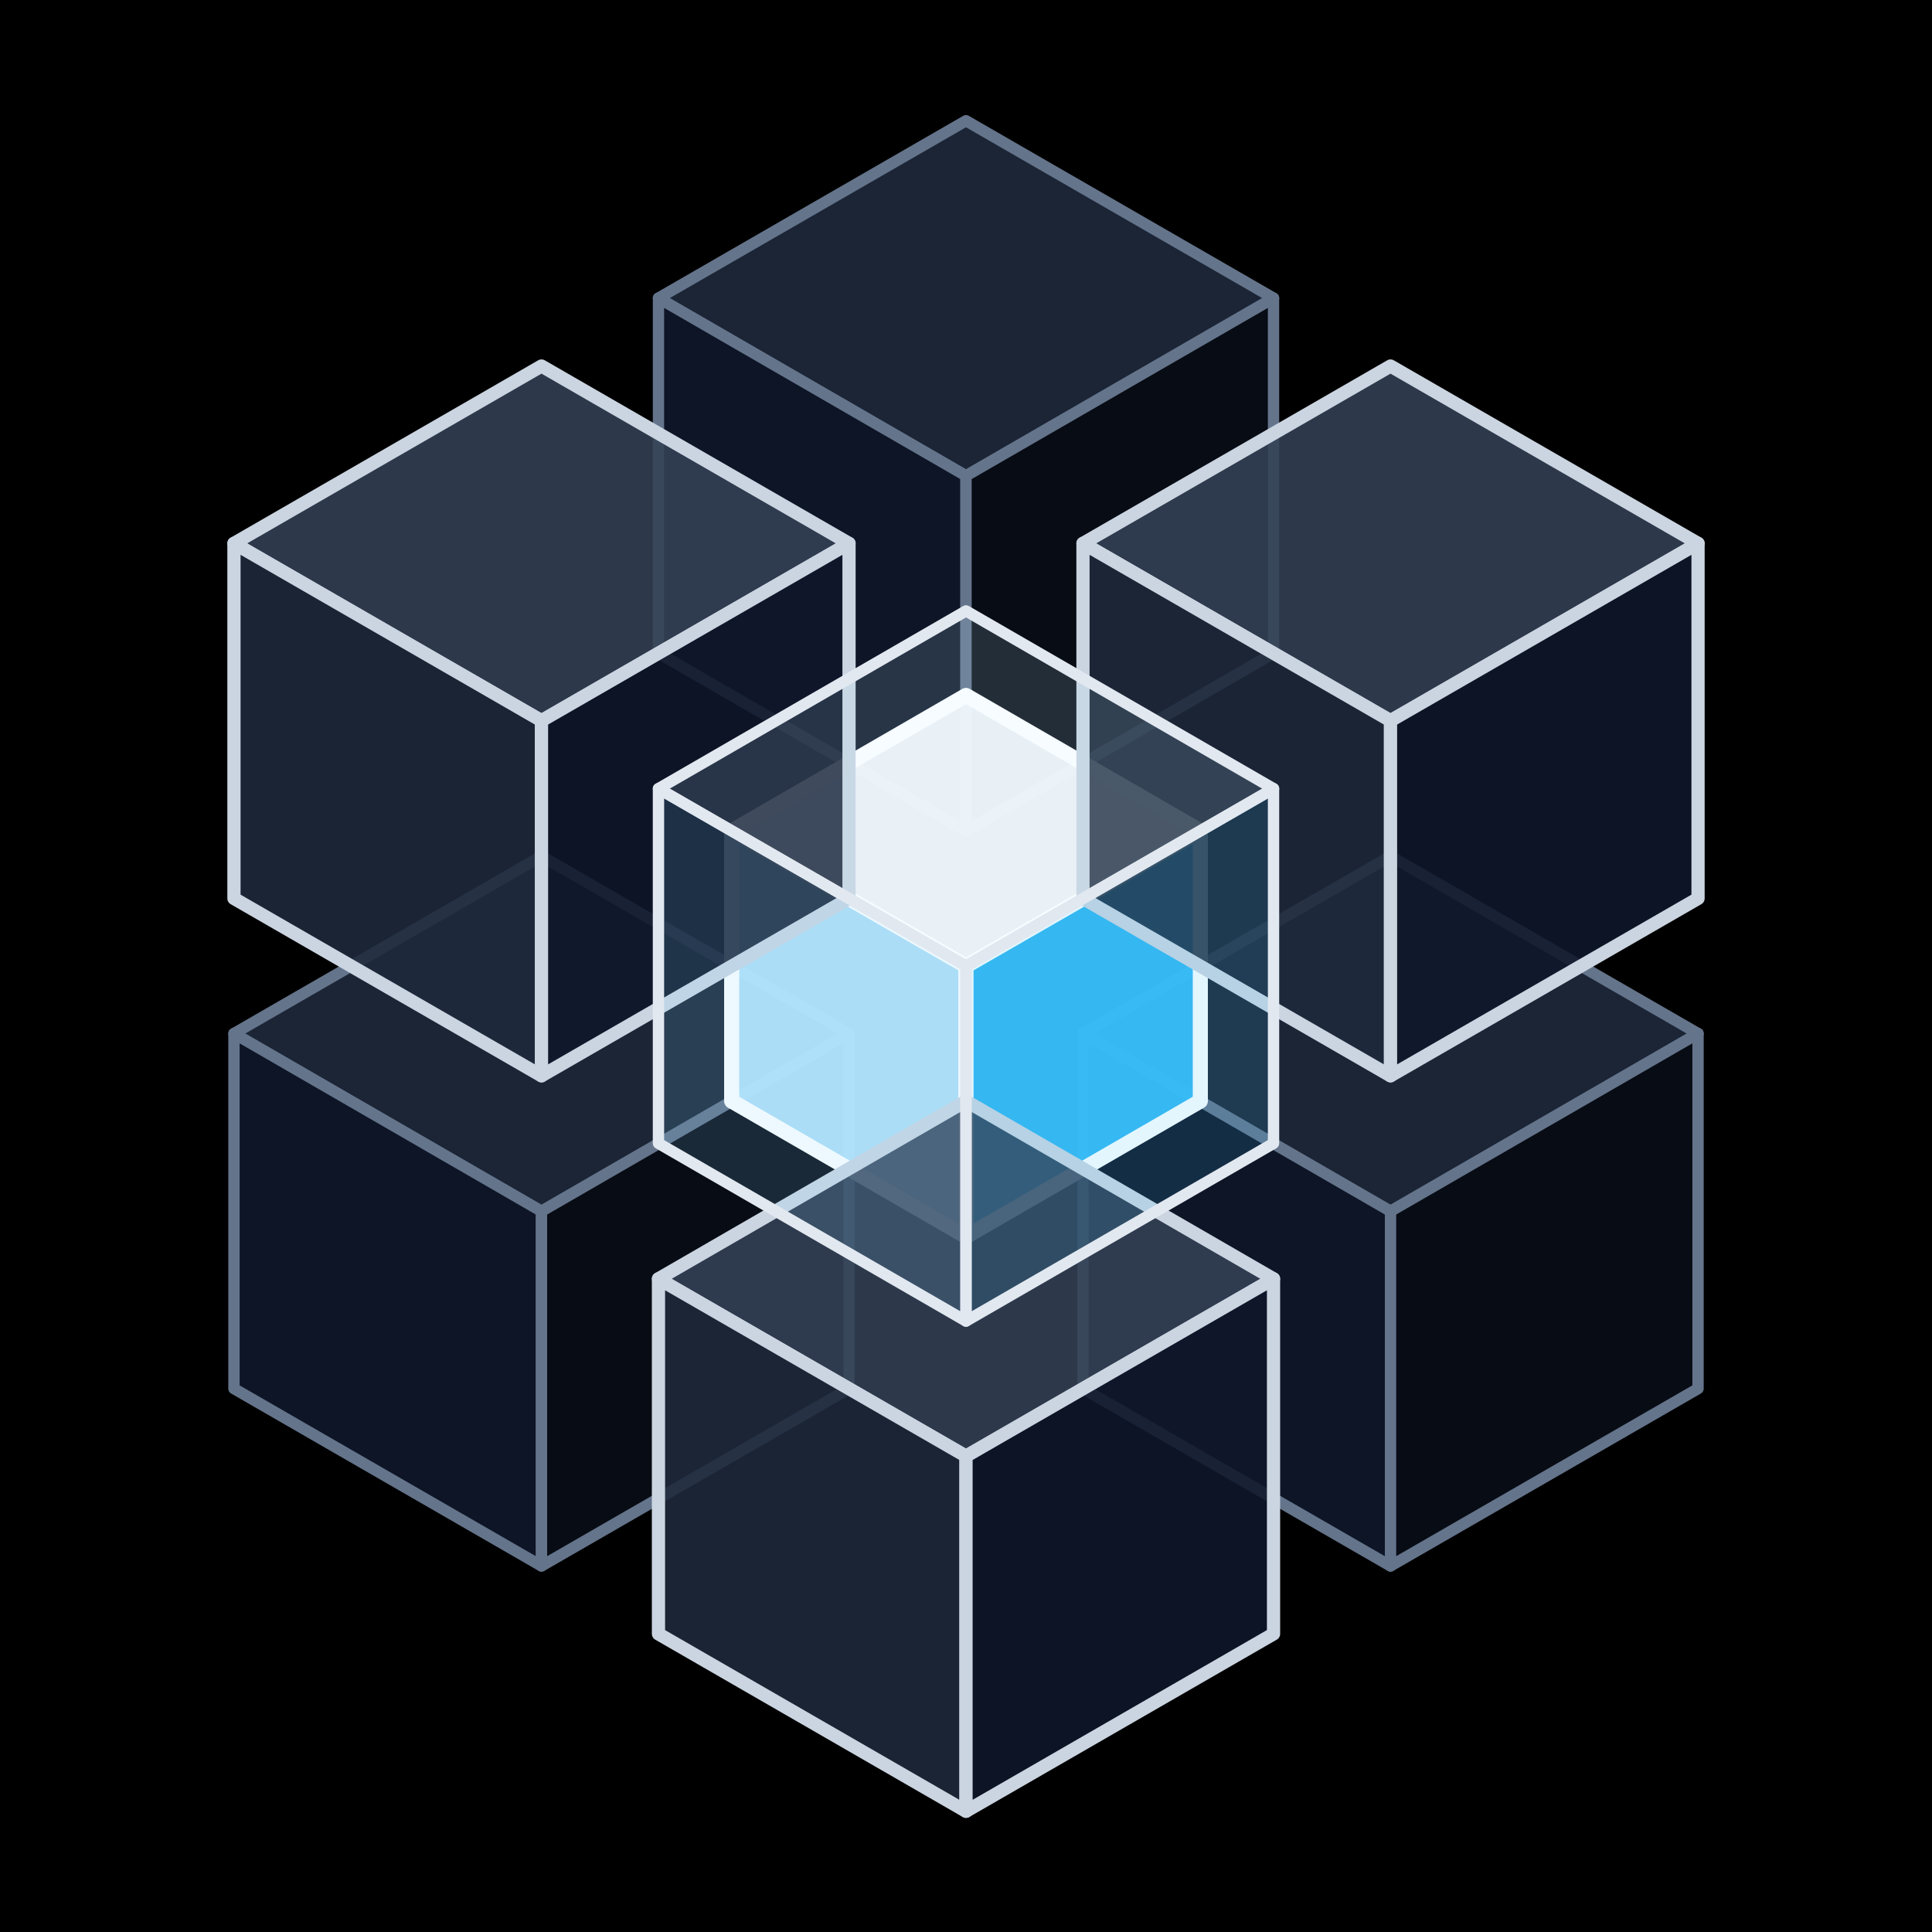
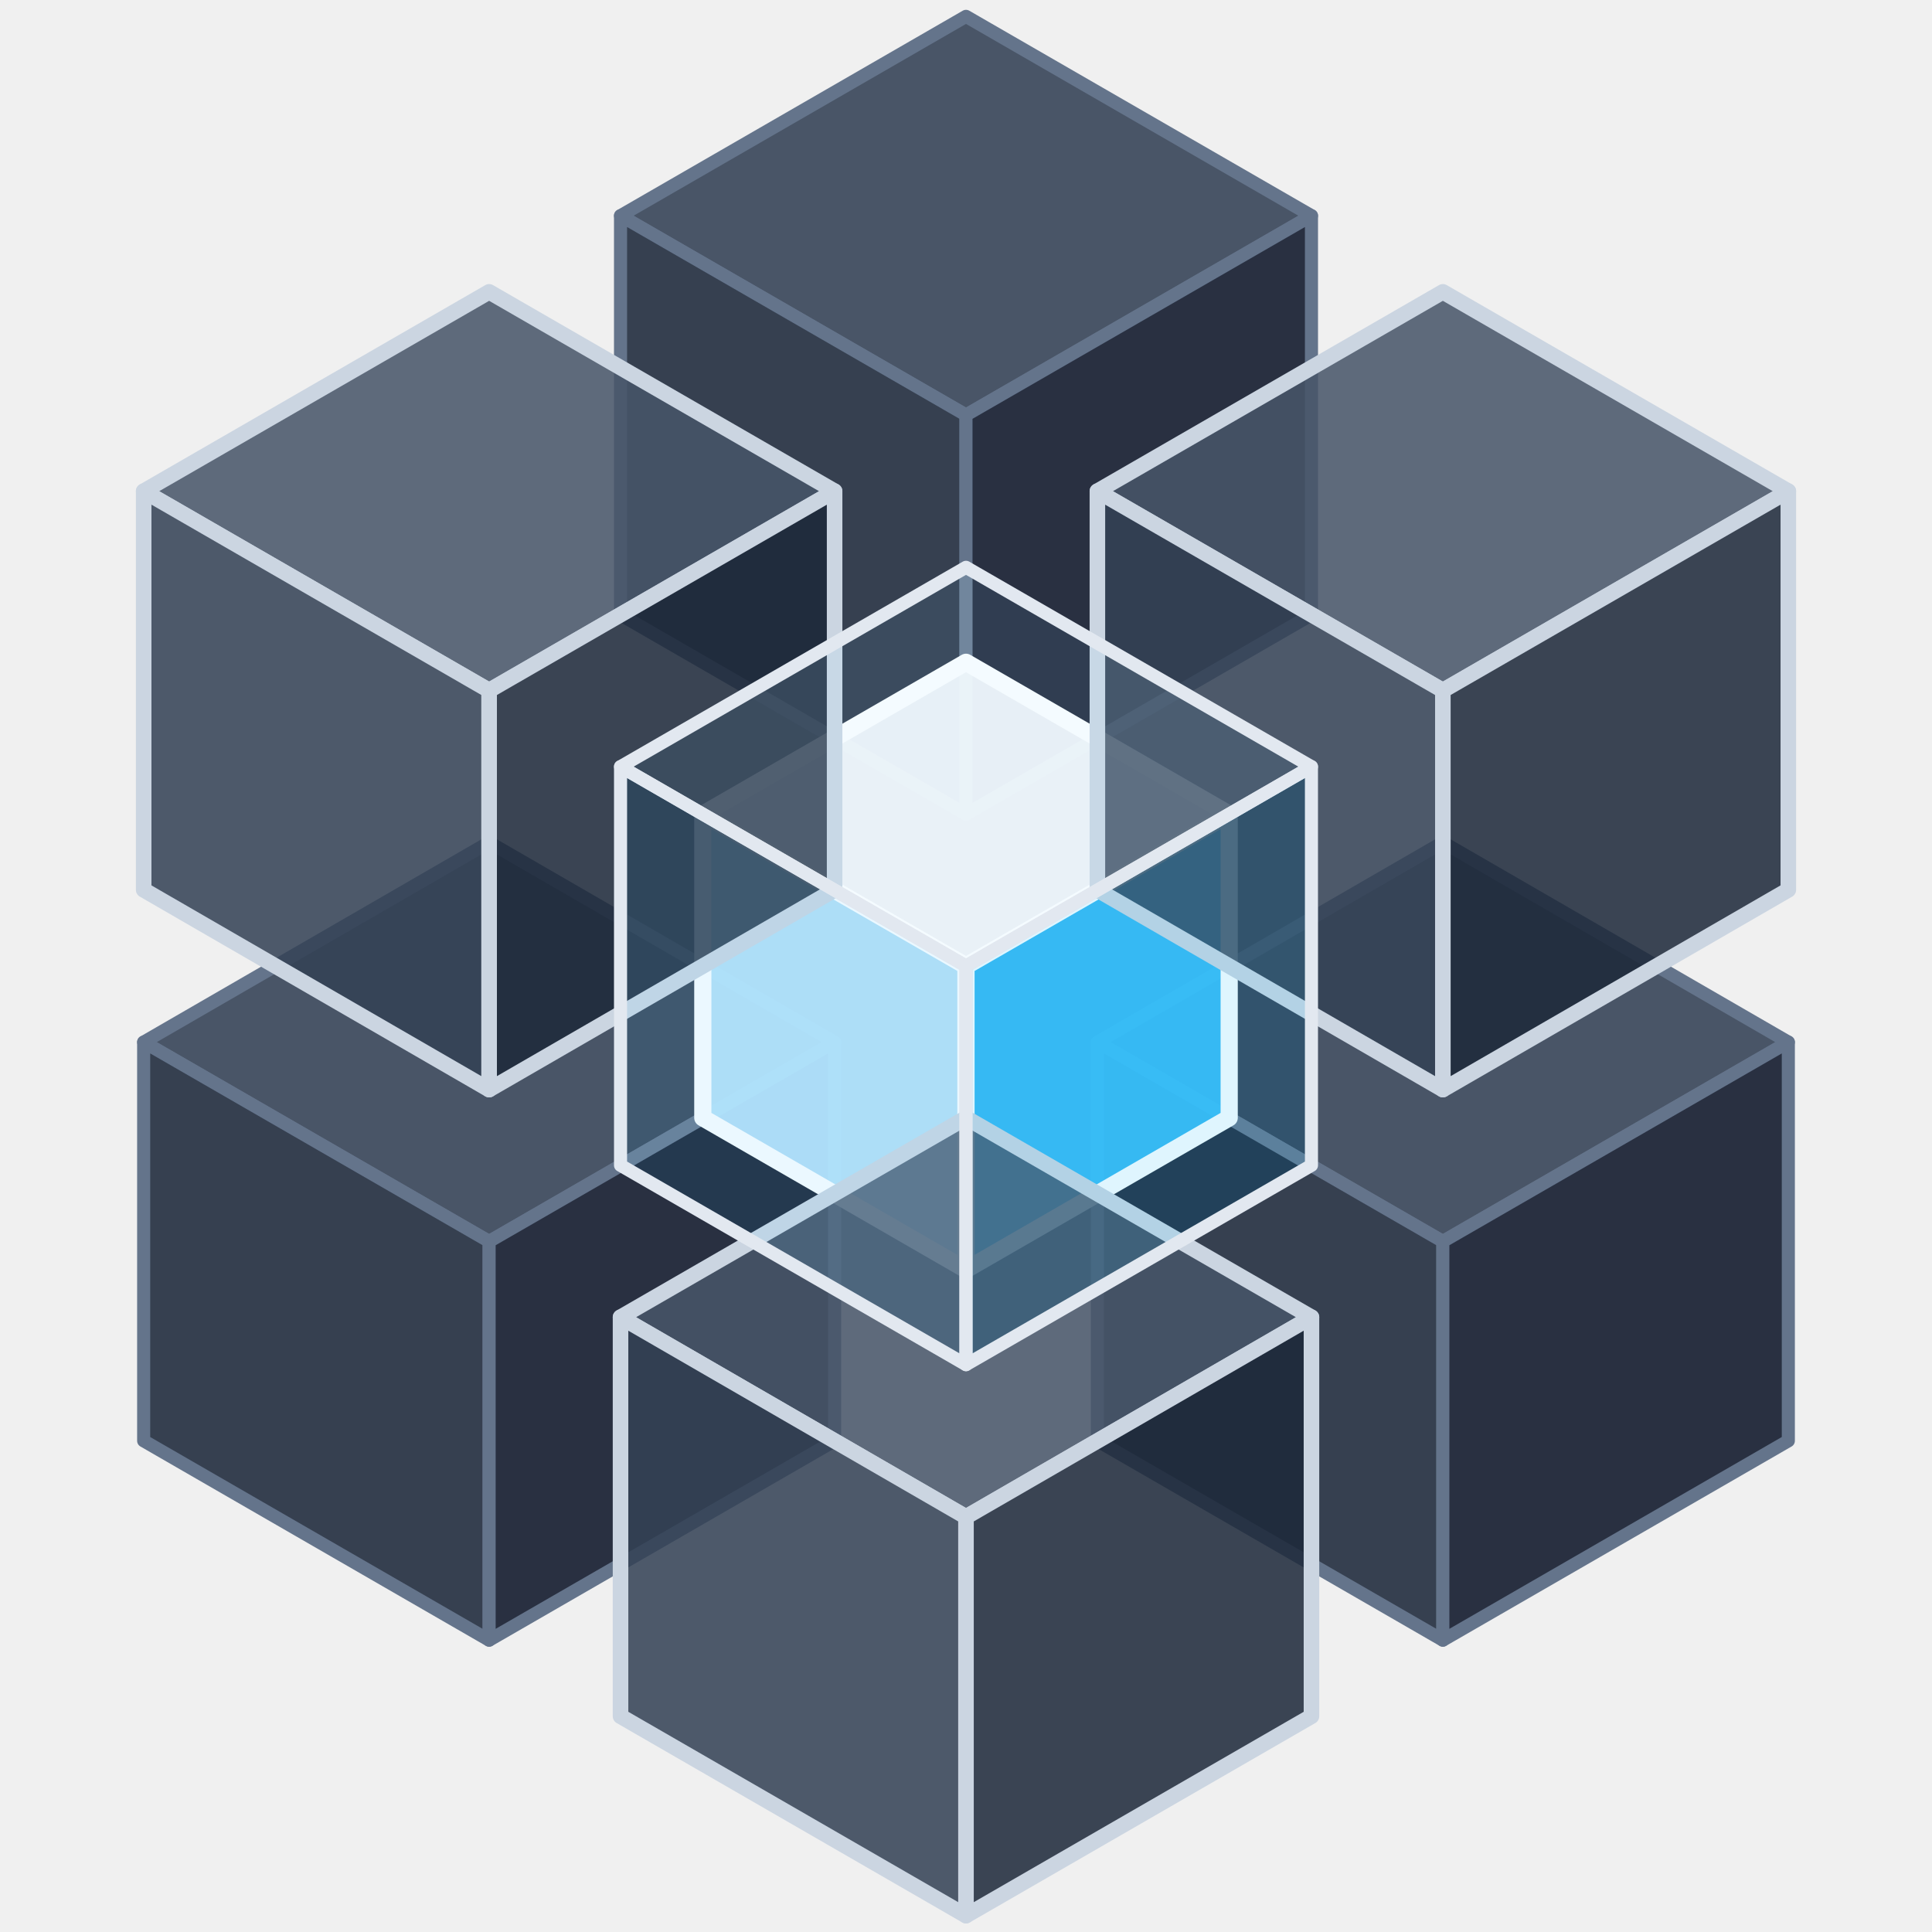
- <svg xmlns="http://www.w3.org/2000/svg" viewBox="0 0 512 512" width="512" height="512" fill="none">
-   <rect width="512" height="512" fill="#000000" />
-   <polygon points="256.0,161.9 337.5,209.0 256.0,256.0 174.5,209.0" fill="#1E293B" fill-opacity="0.92" stroke="#64748B" stroke-width="3.0" stroke-linejoin="round" />
-   <polygon points="174.5,209.0 256.0,256.0 256.0,350.1 174.5,303.0" fill="#0F172A" fill-opacity="0.92" stroke="#64748B" stroke-width="3.0" stroke-linejoin="round" />
-   <polygon points="256.0,256.0 337.5,209.0 337.5,303.0 256.0,350.1" fill="#090D16" fill-opacity="0.92" stroke="#64748B" stroke-width="3.0" stroke-linejoin="round" />
-   <polygon points="143.5,226.9 225.0,273.9 143.5,321.0 62.0,273.9" fill="#1E293B" fill-opacity="0.92" stroke="#64748B" stroke-width="3.0" stroke-linejoin="round" />
-   <polygon points="62.0,273.9 143.5,321.0 143.5,415.0 62.0,368.0" fill="#0F172A" fill-opacity="0.92" stroke="#64748B" stroke-width="3.0" stroke-linejoin="round" />
-   <polygon points="143.5,321.0 225.0,273.9 225.0,368.0 143.5,415.0" fill="#090D16" fill-opacity="0.92" stroke="#64748B" stroke-width="3.0" stroke-linejoin="round" />
-   <polygon points="256.0,32.0 337.5,79.0 256.0,126.1 174.5,79.0" fill="#1E293B" fill-opacity="0.92" stroke="#64748B" stroke-width="3.0" stroke-linejoin="round" />
-   <polygon points="174.5,79.0 256.0,126.1 256.0,220.2 174.5,173.1" fill="#0F172A" fill-opacity="0.92" stroke="#64748B" stroke-width="3.0" stroke-linejoin="round" />
-   <polygon points="256.0,126.1 337.5,79.0 337.5,173.1 256.0,220.2" fill="#090D16" fill-opacity="0.92" stroke="#64748B" stroke-width="3.0" stroke-linejoin="round" />
-   <polygon points="368.5,226.9 450.0,273.9 368.5,321.0 287.0,273.9" fill="#1E293B" fill-opacity="0.92" stroke="#64748B" stroke-width="3.0" stroke-linejoin="round" />
-   <polygon points="287.0,273.9 368.5,321.0 368.5,415.0 287.0,368.0" fill="#0F172A" fill-opacity="0.92" stroke="#64748B" stroke-width="3.0" stroke-linejoin="round" />
-   <polygon points="368.5,321.0 450.0,273.9 450.0,368.0 368.5,415.0" fill="#090D16" fill-opacity="0.92" stroke="#64748B" stroke-width="3.0" stroke-linejoin="round" />
-   <polygon points="256.0,184.3 318.1,220.2 256.0,256.0 193.9,220.2" fill="#F8FAFC" fill-opacity="0.96" stroke="#FFFFFF" stroke-width="4.0" stroke-linejoin="round" />
-   <polygon points="193.9,220.2 256.0,256.0 256.0,327.7 193.9,291.8" fill="#BAE6FD" fill-opacity="0.96" stroke="#FFFFFF" stroke-width="4.0" stroke-linejoin="round" />
-   <polygon points="256.0,256.0 318.1,220.2 318.1,291.8 256.0,327.7" fill="#38BDF8" fill-opacity="0.96" stroke="#FFFFFF" stroke-width="4.0" stroke-linejoin="round" />
-   <polygon points="143.5,97.0 225.0,144.0 143.5,191.0 62.0,144.0" fill="#334155" fill-opacity="0.88" stroke="#CBD5E1" stroke-width="3.5" stroke-linejoin="round" />
-   <polygon points="62.0,144.0 143.5,191.0 143.5,285.1 62.0,238.1" fill="#1E293B" fill-opacity="0.88" stroke="#CBD5E1" stroke-width="3.5" stroke-linejoin="round" />
-   <polygon points="143.5,191.0 225.0,144.0 225.0,238.1 143.5,285.1" fill="#0F172A" fill-opacity="0.88" stroke="#CBD5E1" stroke-width="3.5" stroke-linejoin="round" />
-   <polygon points="256.0,291.8 337.5,338.9 256.0,385.9 174.5,338.9" fill="#334155" fill-opacity="0.88" stroke="#CBD5E1" stroke-width="3.5" stroke-linejoin="round" />
-   <polygon points="174.5,338.9 256.0,385.9 256.0,480.0 174.5,433.0" fill="#1E293B" fill-opacity="0.88" stroke="#CBD5E1" stroke-width="3.5" stroke-linejoin="round" />
-   <polygon points="256.0,385.9 337.5,338.9 337.5,433.0 256.0,480.0" fill="#0F172A" fill-opacity="0.88" stroke="#CBD5E1" stroke-width="3.5" stroke-linejoin="round" />
-   <polygon points="368.5,97.0 450.0,144.0 368.5,191.0 287.0,144.0" fill="#334155" fill-opacity="0.88" stroke="#CBD5E1" stroke-width="3.5" stroke-linejoin="round" />
-   <polygon points="287.0,144.0 368.5,191.0 368.5,285.1 287.0,238.1" fill="#1E293B" fill-opacity="0.88" stroke="#CBD5E1" stroke-width="3.5" stroke-linejoin="round" />
-   <polygon points="368.5,191.0 450.0,144.0 450.0,238.1 368.5,285.1" fill="#0F172A" fill-opacity="0.88" stroke="#CBD5E1" stroke-width="3.5" stroke-linejoin="round" />
-   <polygon points="256.0,161.9 337.5,209.0 256.0,256.0 174.5,209.0" fill="#BAE6FD" fill-opacity="0.14" stroke="#E2E8F0" stroke-width="3.0" stroke-linejoin="round" />
-   <polygon points="174.5,209.0 256.0,256.0 256.0,350.1 174.5,303.0" fill="#7DD3FC" fill-opacity="0.14" stroke="#E2E8F0" stroke-width="3.0" stroke-linejoin="round" />
-   <polygon points="256.0,256.0 337.5,209.0 337.5,303.0 256.0,350.1" fill="#38BDF8" fill-opacity="0.14" stroke="#E2E8F0" stroke-width="3.0" stroke-linejoin="round" />
+ <svg xmlns="http://www.w3.org/2000/svg" viewBox="42 20 428 472" width="512" height="512" fill="none">
+   <polygon points="256.0,158.6 340.4,207.3 256.0,256.0 171.6,207.3" fill="#334155" fill-opacity="0.88" stroke="#64748B" stroke-width="3.2" stroke-linejoin="round" />
+   <polygon points="171.6,207.3 256.0,256.0 256.0,353.4 171.6,304.7" fill="#1E293B" fill-opacity="0.88" stroke="#64748B" stroke-width="3.2" stroke-linejoin="round" />
+   <polygon points="256.0,256.0 340.4,207.3 340.4,304.7 256.0,353.4" fill="#0F172A" fill-opacity="0.88" stroke="#64748B" stroke-width="3.2" stroke-linejoin="round" />
+   <polygon points="139.5,225.8 223.9,274.6 139.5,323.3 55.1,274.6" fill="#334155" fill-opacity="0.88" stroke="#64748B" stroke-width="3.2" stroke-linejoin="round" />
+   <polygon points="55.1,274.6 139.5,323.3 139.5,420.7 55.1,372.0" fill="#1E293B" fill-opacity="0.88" stroke="#64748B" stroke-width="3.2" stroke-linejoin="round" />
+   <polygon points="139.5,323.3 223.9,274.6 223.9,372.0 139.5,420.7" fill="#0F172A" fill-opacity="0.88" stroke="#64748B" stroke-width="3.2" stroke-linejoin="round" />
+   <polygon points="256.0,24.0 340.4,72.7 256.0,121.4 171.6,72.7" fill="#334155" fill-opacity="0.88" stroke="#64748B" stroke-width="3.2" stroke-linejoin="round" />
+   <polygon points="171.6,72.7 256.0,121.4 256.0,218.9 171.6,170.2" fill="#1E293B" fill-opacity="0.88" stroke="#64748B" stroke-width="3.2" stroke-linejoin="round" />
+   <polygon points="256.0,121.4 340.4,72.7 340.4,170.2 256.0,218.9" fill="#0F172A" fill-opacity="0.88" stroke="#64748B" stroke-width="3.2" stroke-linejoin="round" />
+   <polygon points="372.5,225.8 456.9,274.6 372.5,323.3 288.1,274.6" fill="#334155" fill-opacity="0.88" stroke="#64748B" stroke-width="3.2" stroke-linejoin="round" />
+   <polygon points="288.1,274.6 372.5,323.3 372.5,420.7 288.1,372.0" fill="#1E293B" fill-opacity="0.88" stroke="#64748B" stroke-width="3.2" stroke-linejoin="round" />
+   <polygon points="372.5,323.3 456.9,274.6 456.9,372.0 372.5,420.7" fill="#0F172A" fill-opacity="0.88" stroke="#64748B" stroke-width="3.2" stroke-linejoin="round" />
+   <polygon points="256.0,181.8 320.3,218.9 256.0,256.0 191.7,218.9" fill="#F8FAFC" fill-opacity="0.96" stroke="#FFFFFF" stroke-width="4.2" stroke-linejoin="round" />
+   <polygon points="191.7,218.9 256.0,256.0 256.0,330.2 191.7,293.1" fill="#BAE6FD" fill-opacity="0.96" stroke="#FFFFFF" stroke-width="4.2" stroke-linejoin="round" />
+   <polygon points="256.0,256.0 320.3,218.9 320.3,293.1 256.0,330.2" fill="#38BDF8" fill-opacity="0.96" stroke="#FFFFFF" stroke-width="4.2" stroke-linejoin="round" />
+   <polygon points="139.5,91.3 223.9,140.0 139.5,188.7 55.1,140.0" fill="#475569" fill-opacity="0.86" stroke="#CBD5E1" stroke-width="3.8" stroke-linejoin="round" />
+   <polygon points="55.1,140.0 139.5,188.7 139.5,286.2 55.1,237.4" fill="#334155" fill-opacity="0.86" stroke="#CBD5E1" stroke-width="3.8" stroke-linejoin="round" />
+   <polygon points="139.5,188.7 223.9,140.0 223.9,237.4 139.5,286.2" fill="#1E293B" fill-opacity="0.86" stroke="#CBD5E1" stroke-width="3.8" stroke-linejoin="round" />
+   <polygon points="256.0,293.1 340.4,341.8 256.0,390.6 171.6,341.8" fill="#475569" fill-opacity="0.86" stroke="#CBD5E1" stroke-width="3.8" stroke-linejoin="round" />
+   <polygon points="171.6,341.8 256.0,390.6 256.0,488.0 171.6,439.3" fill="#334155" fill-opacity="0.86" stroke="#CBD5E1" stroke-width="3.8" stroke-linejoin="round" />
+   <polygon points="256.0,390.6 340.4,341.8 340.4,439.3 256.0,488.0" fill="#1E293B" fill-opacity="0.86" stroke="#CBD5E1" stroke-width="3.8" stroke-linejoin="round" />
+   <polygon points="372.5,91.3 456.9,140.0 372.5,188.7 288.1,140.0" fill="#475569" fill-opacity="0.86" stroke="#CBD5E1" stroke-width="3.8" stroke-linejoin="round" />
+   <polygon points="288.1,140.0 372.5,188.7 372.5,286.2 288.1,237.4" fill="#334155" fill-opacity="0.86" stroke="#CBD5E1" stroke-width="3.8" stroke-linejoin="round" />
+   <polygon points="372.5,188.7 456.9,140.0 456.9,237.4 372.5,286.2" fill="#1E293B" fill-opacity="0.86" stroke="#CBD5E1" stroke-width="3.8" stroke-linejoin="round" />
+   <polygon points="256.0,158.6 340.4,207.3 256.0,256.0 171.6,207.3" fill="#BAE6FD" fill-opacity="0.16" stroke="#E2E8F0" stroke-width="3.2" stroke-linejoin="round" />
+   <polygon points="171.6,207.3 256.0,256.0 256.0,353.4 171.6,304.7" fill="#7DD3FC" fill-opacity="0.16" stroke="#E2E8F0" stroke-width="3.2" stroke-linejoin="round" />
+   <polygon points="256.0,256.0 340.4,207.3 340.4,304.7 256.0,353.4" fill="#38BDF8" fill-opacity="0.16" stroke="#E2E8F0" stroke-width="3.2" stroke-linejoin="round" />
</svg>
